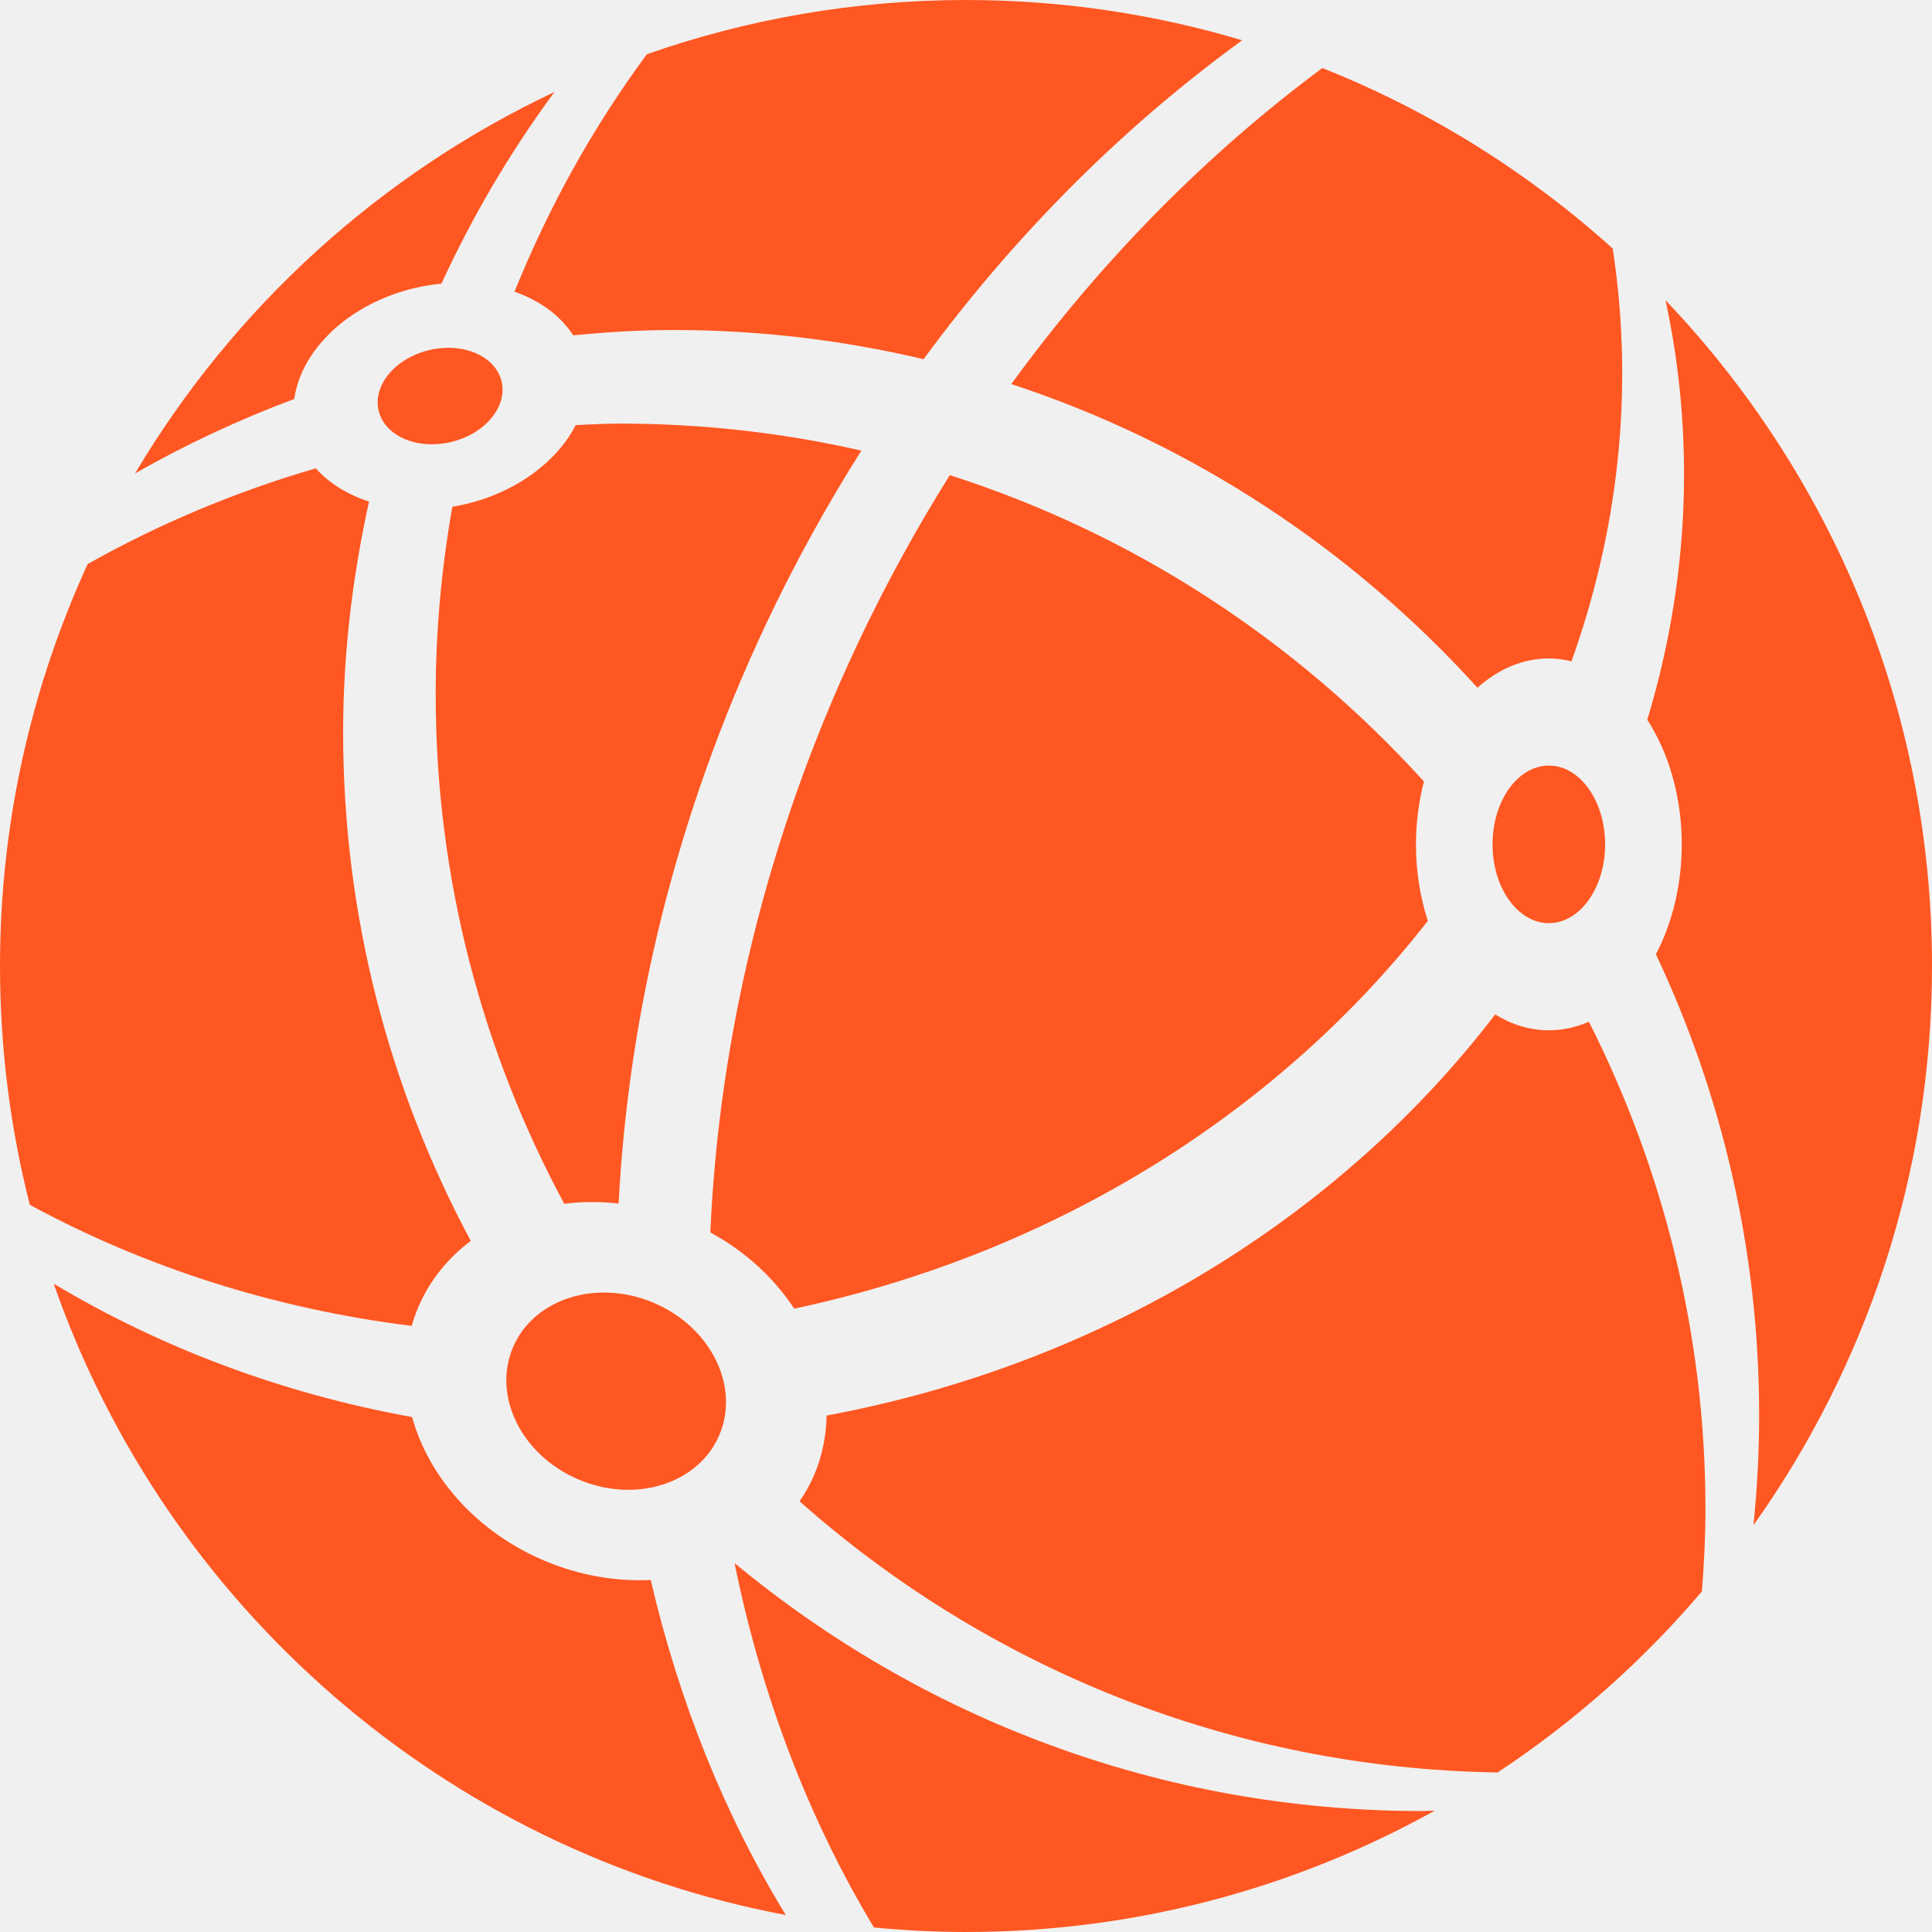
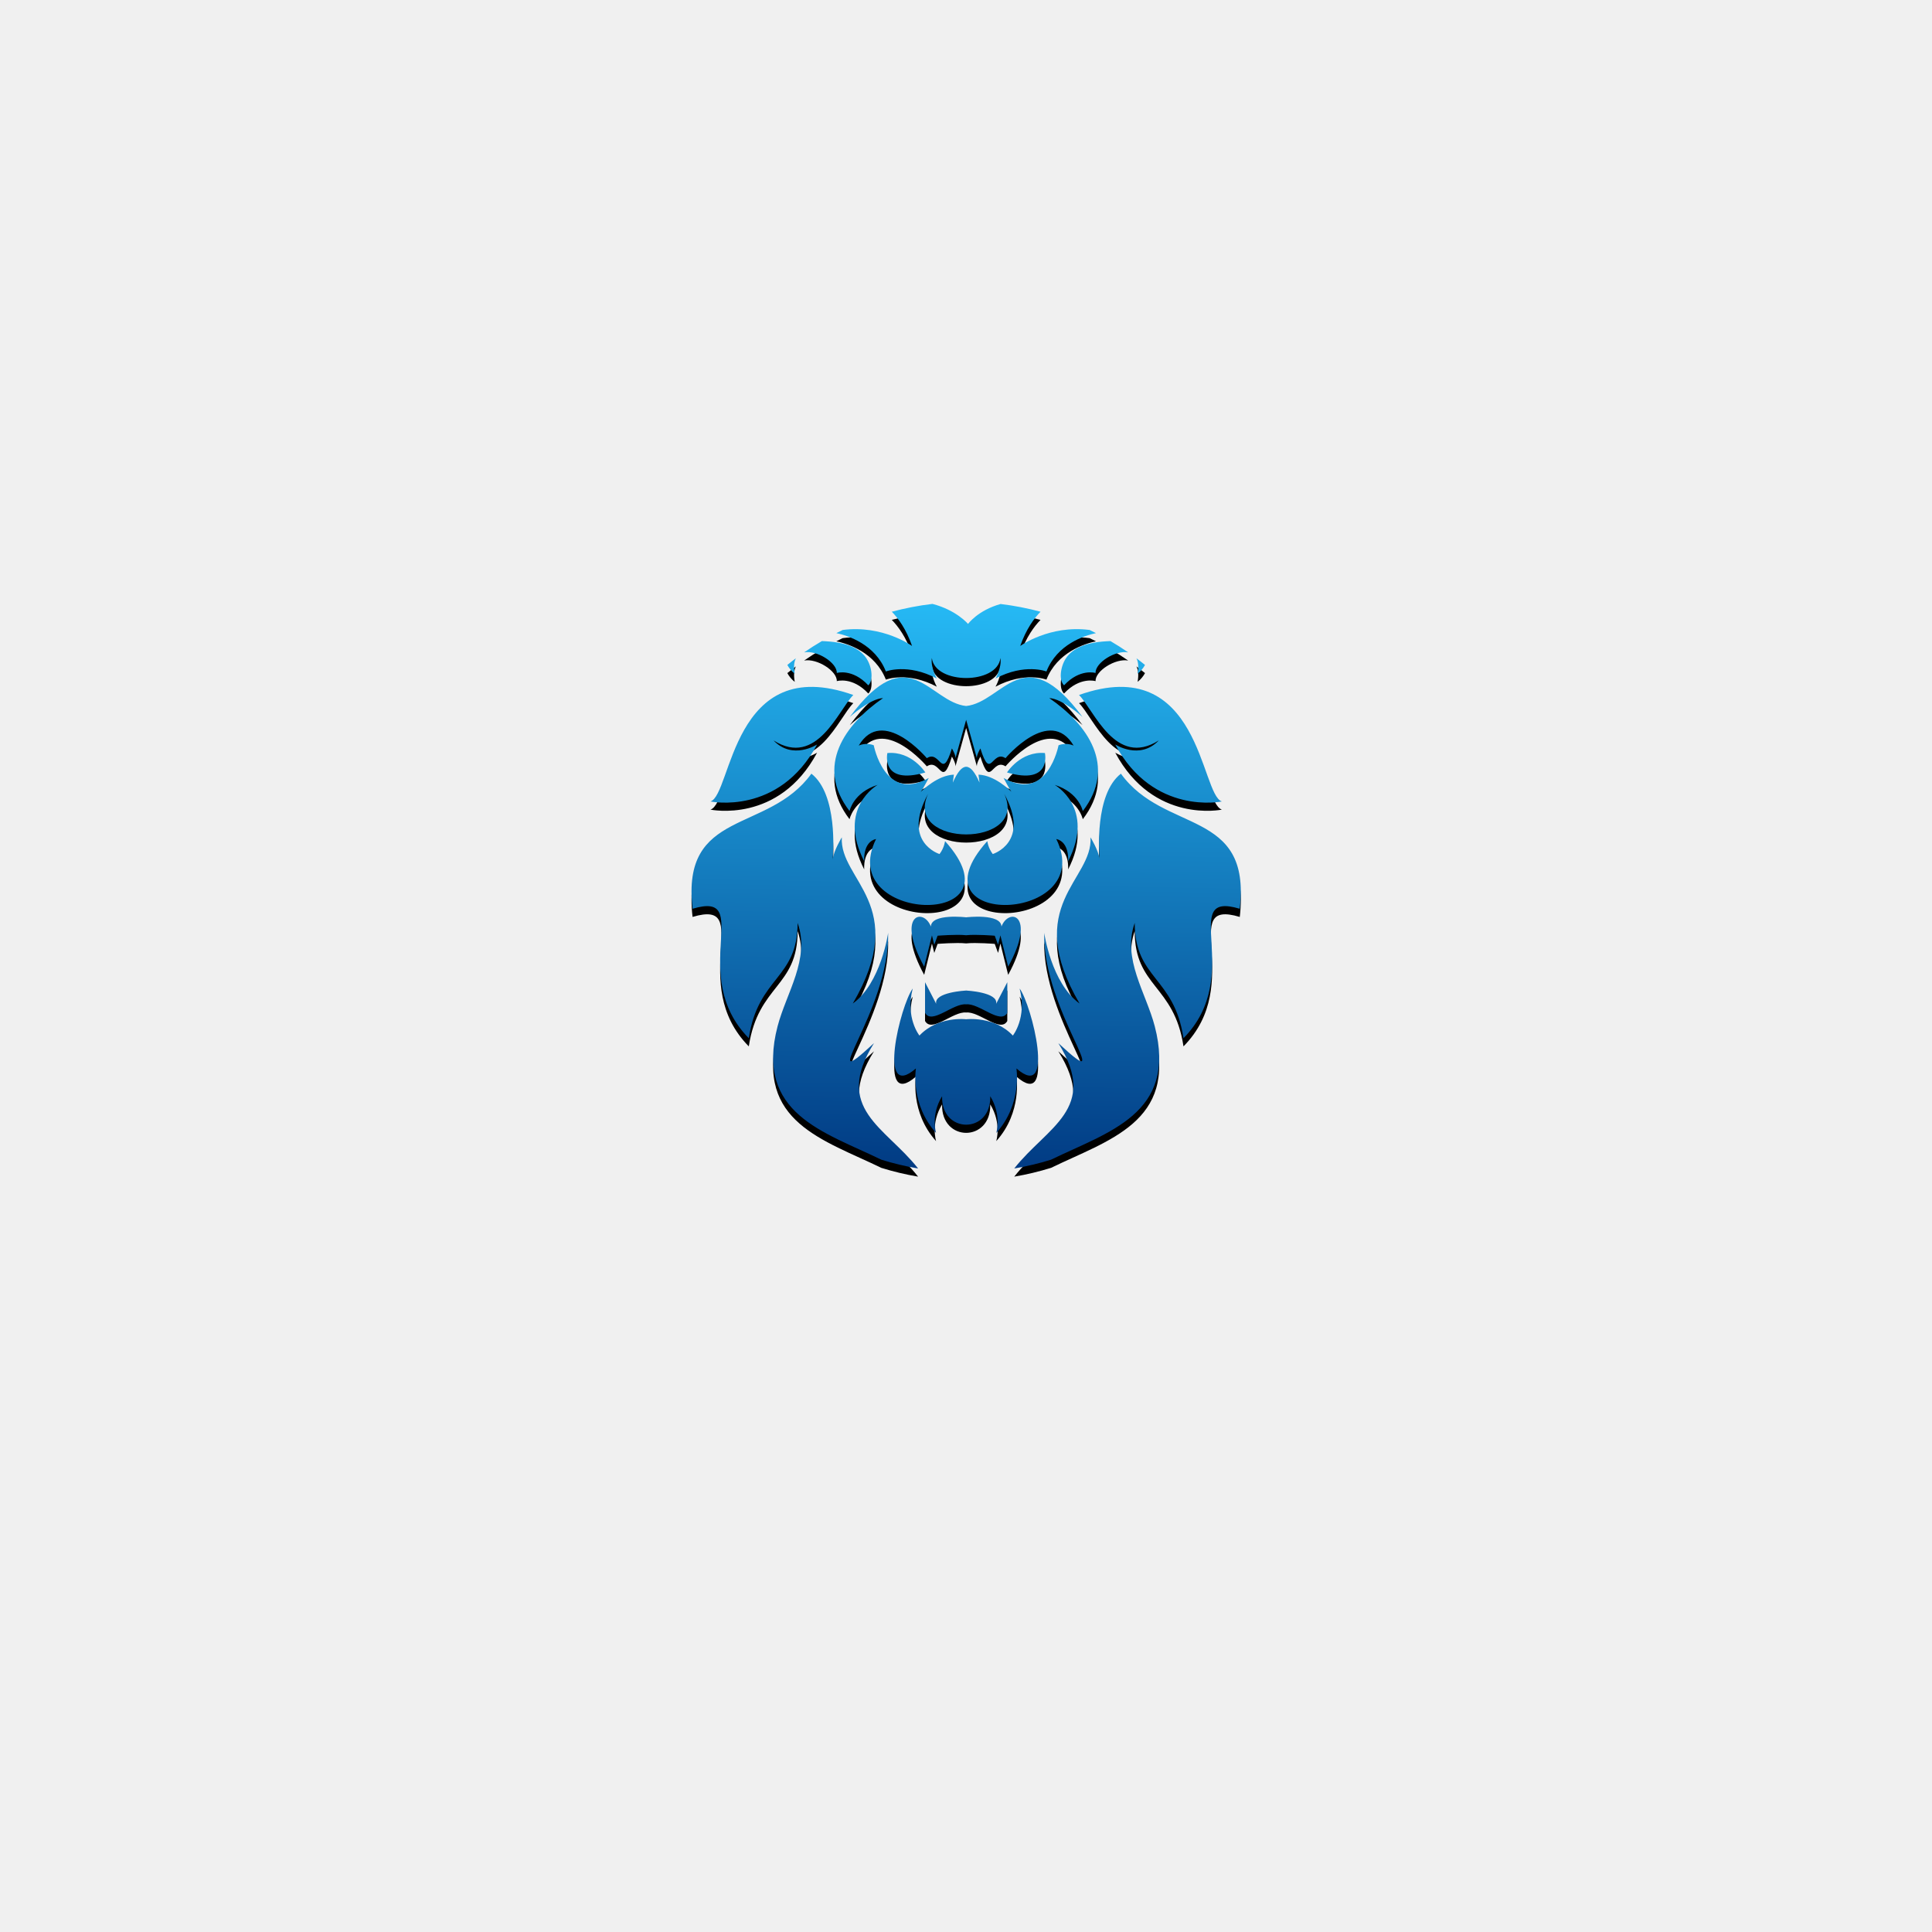
- <svg xmlns="http://www.w3.org/2000/svg" width="140" height="140" viewBox="0 0 140 140" fill="none">
-   <g clip-path="url(#clip0_109_2)">
-     <path d="M73.281 27.831C86.41 32.136 97.992 39.823 107.062 49.836C108.556 48.498 110.328 47.714 112.235 47.714C112.795 47.714 113.342 47.795 113.874 47.923C117.232 38.552 118.425 28.456 116.891 18.191C116.883 18.128 116.865 18.068 116.856 18.004C110.728 12.481 103.62 8.028 95.822 4.93C87.496 11.111 79.845 18.812 73.281 27.831Z" fill="#FF5722" />
-     <path d="M41.536 24.297C43.937 24.071 46.358 23.914 48.819 23.914C55.055 23.914 61.112 24.654 66.925 26.029C73.644 16.885 81.489 9.111 90.013 2.919C83.673 1.026 76.956 0 69.999 0C61.893 0 54.115 1.394 46.875 3.929C42.985 9.195 39.77 14.98 37.283 21.138C39.118 21.778 40.616 22.869 41.536 24.297Z" fill="#FF5722" />
-     <path d="M33.758 36.525C33.43 36.603 33.104 36.666 32.78 36.719C32.001 41.136 31.571 45.673 31.571 50.313C31.571 63.679 34.969 76.233 40.887 87.23C42.163 87.064 43.489 87.064 44.828 87.212C45.54 73.406 48.981 59.103 55.479 45.288C57.561 40.861 59.891 36.652 62.419 32.653C56.794 31.371 50.939 30.695 44.923 30.695C43.847 30.695 42.784 30.756 41.718 30.804C40.376 33.421 37.468 35.642 33.758 36.525Z" fill="#FF5722" />
-     <path d="M68.825 34.431C66.4 38.309 64.155 42.38 62.144 46.658C55.531 60.716 52.095 75.274 51.473 89.304C54.038 90.698 56.103 92.628 57.554 94.83C76.67 90.758 92.769 80.435 103.466 66.731C102.918 65.039 102.606 63.166 102.606 61.188C102.606 59.586 102.818 58.054 103.182 56.63C93.978 46.468 82.192 38.703 68.825 34.431Z" fill="#FF5722" />
-     <path d="M30.303 94.738C31.132 92.778 32.464 91.164 34.114 89.921C28.227 78.942 24.864 66.407 24.864 53.077C24.864 47.324 25.552 41.74 26.741 36.345C25.178 35.841 23.845 35.016 22.883 33.936C17.07 35.635 11.525 37.958 6.352 40.873C2.286 49.744 0 59.604 0 70.001C0 75.976 0.753 81.773 2.161 87.307C10.484 91.821 19.869 94.846 29.834 96.079C29.963 95.628 30.116 95.18 30.303 94.738Z" fill="#FF5722" />
-     <path d="M112.235 74.659C110.851 74.659 109.536 74.245 108.348 73.508C97.267 87.986 80.201 98.794 59.901 102.574C59.87 104.028 59.59 105.479 59.003 106.87C58.712 107.555 58.347 108.19 57.943 108.794C71.453 120.769 89.117 128.143 108.521 128.439C114.059 124.782 119.043 120.358 123.326 115.321C123.478 113.35 123.584 111.366 123.584 109.355C123.584 96.638 120.503 84.663 115.138 74.037C114.221 74.439 113.246 74.659 112.235 74.659Z" fill="#FF5722" />
-     <path d="M53.229 113.268C55.171 122.836 58.576 131.772 63.328 139.674C65.526 139.88 67.748 140 70.001 140C82.332 140 93.908 136.801 103.97 131.205C103.651 131.208 103.339 131.235 103.022 131.235C84.087 131.233 66.749 124.474 53.229 113.268Z" fill="#FF5722" />
-     <path d="M39.46 113.097C34.519 111.01 31.068 107.032 29.861 102.687C20.459 100.985 11.661 97.671 3.893 93.023C12.027 116.379 32.179 134.097 56.942 138.772C52.48 131.475 49.199 123.265 47.153 114.489C44.652 114.611 42.015 114.177 39.46 113.097Z" fill="#FF5722" />
-     <path d="M30.032 20.877C30.689 20.72 31.343 20.618 31.988 20.555C34.253 15.632 36.994 10.975 40.184 6.662C27.499 12.644 16.906 22.321 9.786 34.309C13.455 32.207 17.317 30.409 21.325 28.909C21.817 25.351 25.266 22.012 30.032 20.877Z" fill="#FF5722" />
-     <path d="M140 70.001C140 51.293 132.647 34.313 120.691 21.755C120.954 22.987 121.185 24.233 121.374 25.495C122.74 34.646 121.936 43.665 119.368 52.157C120.914 54.547 121.865 57.709 121.865 61.188C121.865 64.168 121.166 66.915 119.993 69.146C124.772 79.295 127.475 90.614 127.475 102.576C127.475 105.259 127.326 107.904 127.063 110.52C135.197 99.081 140 85.106 140 70.001Z" fill="#FF5722" />
-     <path d="M41.941 107.218C46.073 108.965 50.636 107.512 52.132 103.973C53.628 100.434 51.491 96.149 47.358 94.402C43.226 92.655 38.663 94.108 37.167 97.647C35.671 101.186 37.808 105.471 41.941 107.218Z" fill="#FF5722" />
-     <path d="M112.235 66.895C114.487 66.895 116.313 64.339 116.313 61.186C116.313 58.033 114.487 55.477 112.235 55.477C109.982 55.477 108.156 58.033 108.156 61.186C108.156 64.339 109.982 66.895 112.235 66.895Z" fill="#FF5722" />
-     <path d="M32.686 32.029C35.146 31.442 36.785 29.476 36.346 27.637C35.908 25.799 33.559 24.784 31.099 25.37C28.639 25.956 27 27.922 27.438 29.761C27.877 31.6 30.226 32.615 32.686 32.029Z" fill="#FF5722" />
+ <svg xmlns="http://www.w3.org/2000/svg" version="1.2" viewBox="0 0 4000 4000" width="200" height="200">
+   <defs>
+     <linearGradient id="g1" x1="1422.8" y1="2445.3" x2="1445.9" y2="1130.2" gradientUnits="userSpaceOnUse">
+       <stop offset="0" stop-color="#003780" />
+       <stop offset="1" stop-color="#29c5ff" />
+     </linearGradient>
+   </defs>
+   <style>
+ 		.s0 { fill: #000000 } 
+ 		.s1 { fill: url(#g1) } 
+ 	</style>
+   <g id="_Artboards_">
+ 	</g>
+   <g id="Layer 1">
+     <g id="&lt;Group&gt;">
+       <path id="&lt;Compound Path&gt;" fill-rule="evenodd" class="s0" d="m1921.8 1659.9c-55.7 101 23.4 125.2 23.4 125.2 9.9-12.9 11.4-26.8 11.4-26.8 165.1 183.5-228.9 170.5-142.8-4.4-28.2 6.6-24.5 46.2-24.5 46.2-57.1-110.6 27.8-158.2 27.8-158.2-50.5 15.8-58.2 54.2-58.2 54.2-71.7-93.2-9.3-179.8 69.4-233.9-27.9 1.4-68.9 39.1-68.9 39.1 121.9-164.8 164.6-30.6 240.9-22.7 76.4-7.9 119.1-142.1 240.9 22.7 0 0-41-37.7-68.8-39.1 78.6 54.1 141 140.7 69.4 233.9 0 0-7.7-38.4-58.2-54.2 0 0 84.9 47.6 27.8 158.2 0 0 3.7-39.6-24.5-46.2 86 174.9-307.9 187.9-142.8 4.4 0 0 1.5 13.9 11.3 26.8 0 0 79.1-24.2 23.5-125.2 53.3 112.8-210.4 112.8-157.1 0zm156-32.3c91.1 52 113.8-67.7 113.8-67.7 17.2-6.6 31.2 0.8 31.2 0.8-49.3-83.2-141 25.9-141 25.9-28.2-18.2-30.6 48.7-52-20.1 0 0-8 13.2-7.3 20.1l-22.2-79.4-22.1 79.4c0.7-6.9-7.4-20.1-7.4-20.1-21.3 68.8-23.8 1.9-51.9 20.1 0 0-91.7-109.1-141-25.9 0 0 13.9-7.4 31.1-0.8 0 0 22.7 119.7 113.9 67.7 0 0-13 24.5-16.6 29 3.8-3.9 35.1-34.6 68.6-35.9l-2.2 16.5c19.1-43.7 36.2-43.7 55.3 0l-2.2-16.5c33.4 1.3 64.4 31.6 68.2 35.5-3.6-4.5-16.2-28.6-16.2-28.6zm7.1-11.4c0 0 28-44.7 78.5-40.2 0 0 14.8 67.2-78.5 40.2zm-84.6 337c-19.9-2.2-59.1 1-59.1 1l-6.9 18.7-4.8-19.4-16.1 64.8c-59.3-108.7-1.4-122.8 13.9-83.1 0.7-27.8 73-19.1 73-19.1 0 0 72.3-8.7 73.1 19.1 15.2-39.7 73.2-25.6 13.9 83.1l-16.1-64.8-4.8 19.4-6.9-18.7c0 0-39.2-3.2-59.2-1zm0 143.1c-26.9-2.9-71.2 43-85.1 17.5v-63.3l23.1 44.7c-5.2-24.2 62-27.5 62-27.5 0 0 67.2 3.3 62.1 27.5l23.1-44.7v63.3c-14 25.5-58.2-20.4-85.2-17.5zm-49.8 190.2c-24.2 39.5-12.4 76.1-12.4 76.1-54.2-60-41.8-133.6-41.8-133.6-81.3 70.5-32.3-130.5-6.6-165.5-15.8 60.6 13.9 97.4 13.9 97.4 38.8-41 96.7-33.7 96.7-33.7 0 0 57.9-7.3 96.7 33.7 0 0 29.7-36.8 14-97.4 25.7 35 74.7 236-6.6 165.5 0 0 12.4 73.6-41.8 133.6 0 0 11.7-36.6-12.4-76.1 2.2 78.6-101.9 78.6-99.7 0zm-258.8-728.2c-79.1 147.9-220.8 117.9-220.8 117.9 44.3-13.3 44.3-309.9 295.8-220.4-30.8 30.8-75.3 151-165.1 94.1 39.2 41.3 90.1 8.4 90.1 8.4zm707.4-8.4c-89.8 56.9-134.3-63.3-165.1-94.1 251.5-89.5 251.4 207.1 295.8 220.4 0 0-141.7 30-220.8-117.9 0 0 50.9 32.9 90.1-8.4zm-734.2-182.3q17.8-12.4 36.7-23.4c43.9 1.5 91.8 11.3 101.6 59 2 10.2 2.5 25.2-5.5 32.6-33-35.5-65.2-25.6-65.2-25.6 0.8-21.2-41.2-47.6-67.6-42.6zm-34.8 26q8.7-7.1 17.7-13.8c-3.7 7.1-5 17.4-2.4 31.9-6.9-5.4-11.8-11.7-15.3-18.1zm270.7 1042.5c-26-4.4-51.5-10.5-76.2-18.2-117.6-57.4-262.1-94.9-214.7-276.1 18.2-69.8 67.7-139.2 41.5-214.1 0 116.6-81.7 110.7-101.1 238.7-128.8-130.6 13.1-306.8-116.4-268-24.1-207.7 156-155 246-279.7 54.8 42.9 45.2 164.8 44.1 177.6 2-18.3 18.9-45.8 18.9-45.8-5.4 88.8 142.1 140 22.7 344.1 58.6-42.4 73.2-146.4 73.2-146.4 3.9 161.1-157.4 346.9-29.3 228.4-85.1 135.8 23.6 173.4 91.3 259.5zm275.3-18.2c-24.8 7.7-50.2 13.8-76.2 18.2 67.6-86.1 176.3-123.7 91.3-259.5 128.1 118.5-33.2-67.3-29.3-228.4 0 0 14.6 104 73.2 146.4-119.5-204.1 28.1-255.3 22.7-344.1 0 0 16.9 27.5 18.9 45.8-1.2-12.8-10.8-134.7 44-177.6 90.1 124.7 270.1 72 246.1 279.7-129.5-38.8 12.3 137.4-116.5 268-19.4-128-101-122.1-101-238.7-26.2 74.9 23.3 144.3 41.5 214.1 47.3 181.2-97.1 218.7-214.7 276.1zm176.8-1038.1q9 6.7 17.7 13.8c-3.5 6.4-8.4 12.7-15.3 18.1 2.5-14.5 1.3-24.8-2.4-31.9zm-53.8-35.6q18.8 11 36.7 23.4c-26.4-5-68.4 21.4-67.6 42.6 0 0-32.2-9.9-65.2 25.6-8-7.4-7.6-22.4-5.5-32.6 9.7-47.7 57.6-57.5 101.6-59zm-227.5-76.8c28.2 3.4 55.8 8.8 82.7 16-13.1 13.4-29.7 35.8-42 70.9 0 0 60.6-44 143.7-33.1q6.6 3.1 13.1 6.5c-23.9 5.1-80.3 22.9-102.6 79.4 0 0-44.7-17.6-105.4 14.6 0 0 13.2-22.7 10.2-42.5-6.5 55.3-135.4 55.3-142 0-2.9 19.8 10.3 42.5 10.3 42.5-60.8-32.2-105.5-14.6-105.5-14.6-22.2-56.5-78.7-74.3-102.5-79.4q6.5-3.4 13-6.5c83.1-10.9 143.7 33.1 143.7 33.1-12.2-35.1-28.8-57.5-41.9-70.9 27.3-7.3 55.4-12.8 84.2-16.2 50 13.1 73.6 41.5 73.6 41.5 0 0 20.2-28.1 67.4-41.3zm-234.4 308.6c50.6-4.5 78.6 40.2 78.6 40.2-93.3 27-78.6-40.2-78.6-40.2z" />
+       <g id="&lt;Clip Group&gt;">
+         <path id="&lt;Path&gt;" fill-rule="evenodd" class="s1" d="m1921.8 1643c-55.7 101 23.4 125.2 23.4 125.2 9.9-12.9 11.4-26.8 11.4-26.8 165.1 183.5-228.9 170.5-142.8-4.4-28.2 6.6-24.5 46.2-24.5 46.2-57.1-110.6 27.8-158.2 27.8-158.2-50.5 15.8-58.2 54.2-58.2 54.2-71.7-93.2-9.3-179.8 69.4-233.9-27.9 1.4-68.9 39.1-68.9 39.1 121.9-164.8 164.6-30.6 240.9-22.7 76.4-7.9 119.1-142.1 240.9 22.7 0 0-41-37.7-68.8-39.1 78.6 54.1 141 140.7 69.4 233.9 0 0-7.7-38.4-58.2-54.2 0 0 84.9 47.6 27.8 158.2 0 0 3.7-39.6-24.5-46.2 86 174.9-307.9 187.9-142.8 4.4 0 0 1.5 13.9 11.3 26.8 0 0 79.1-24.2 23.5-125.2 53.3 112.8-210.4 112.8-157.1 0zm156-32.3c91.1 52 113.8-67.7 113.8-67.7 17.2-6.6 31.2 0.7 31.2 0.7-49.3-83.1-141 26-141 26-28.2-18.2-30.6 48.7-52-20.1 0 0-8 13.2-7.3 20.1l-22.2-79.4-22.1 79.4c0.7-6.9-7.4-20.1-7.4-20.1-21.3 68.8-23.8 1.9-51.9 20.1 0 0-91.7-109.1-141-26 0 0 13.9-7.3 31.1-0.7 0 0 22.7 119.7 113.9 67.7 0 0-13 24.5-16.6 29 3.8-4 35.1-34.6 68.6-35.9l-2.2 16.5c19.1-43.7 36.2-43.7 55.3 0l-2.2-16.5c33.4 1.3 64.4 31.6 68.2 35.5-3.6-4.5-16.2-28.6-16.2-28.6zm7.1-11.4c0 0 28-44.7 78.5-40.2 0 0 14.8 67.2-78.5 40.2zm-84.6 337c-19.9-2.2-59.1 1-59.1 1l-6.9 18.7-4.8-19.4-16.1 64.8c-59.3-108.7-1.4-122.8 13.9-83.1 0.7-27.8 73-19.1 73-19.1 0 0 72.3-8.7 73.1 19.1 15.2-39.7 73.2-25.6 13.9 83.1l-16.1-64.8-4.8 19.4-6.9-18.7c0 0-39.2-3.2-59.2-1zm0 143.1c-26.9-2.9-71.2 43-85.1 17.5v-63.3l23.1 44.7c-5.2-24.2 62-27.5 62-27.5 0 0 67.2 3.3 62.1 27.5l23.1-44.7v63.3c-14 25.5-58.2-20.4-85.2-17.5zm-49.8 190.2c-24.2 39.5-12.4 76.1-12.4 76.1-54.2-60-41.8-133.6-41.8-133.6-81.3 70.5-32.3-130.5-6.6-165.5-15.8 60.6 13.9 97.4 13.9 97.4 38.8-41 96.7-33.7 96.7-33.7 0 0 57.9-7.3 96.7 33.7 0 0 29.7-36.8 14-97.4 25.7 35 74.7 236-6.6 165.5 0 0 12.4 73.6-41.8 133.6 0 0 11.7-36.6-12.4-76.1 2.2 78.6-101.9 78.6-99.7 0zm-258.8-728.2c-79.1 147.9-220.8 117.9-220.8 117.9 44.3-13.3 44.3-309.9 295.8-220.4-30.8 30.8-75.3 151-165.1 94.1 39.2 41.3 90.1 8.4 90.1 8.4zm707.4-8.4c-89.8 56.9-134.3-63.3-165.1-94.1 251.5-89.5 251.4 207.1 295.8 220.4 0 0-141.7 30-220.8-117.9 0 0 50.9 32.9 90.1-8.4zm-734.2-182.3q17.8-12.4 36.7-23.4c43.9 1.5 91.8 11.3 101.6 59 2 10.2 2.5 25.2-5.5 32.6-33-35.5-65.2-25.6-65.2-25.6 0.8-21.2-41.2-47.7-67.6-42.6zm-34.8 26q8.7-7.1 17.7-13.8c-3.7 7.1-5 17.4-2.4 31.9-6.9-5.5-11.8-11.7-15.3-18.1zm270.7 1042.5c-26-4.4-51.5-10.5-76.2-18.2-117.6-57.4-262.1-94.9-214.7-276.2 18.2-69.7 67.7-139.2 41.5-214 0 116.6-81.7 110.7-101.1 238.7-128.8-130.6 13.1-306.8-116.4-268-24.1-207.7 156-155 246-279.7 54.8 42.9 45.2 164.8 44.1 177.6 2-18.3 18.9-45.8 18.9-45.8-5.4 88.8 142.1 140 22.7 344.1 58.6-42.4 73.2-146.4 73.2-146.4 3.9 161.1-157.4 346.9-29.3 228.4-85.1 135.8 23.6 173.4 91.3 259.5zm275.3-18.2c-24.8 7.7-50.2 13.8-76.2 18.2 67.6-86.1 176.3-123.7 91.3-259.5 128.1 118.5-33.2-67.3-29.3-228.4 0 0 14.6 104 73.2 146.4-119.5-204.1 28.1-255.3 22.7-344.1 0 0 16.9 27.5 18.9 45.8-1.2-12.8-10.8-134.7 44-177.6 90.1 124.7 270.1 72 246.1 279.7-129.5-38.8 12.3 137.4-116.5 268-19.4-128-101-122.1-101-238.7-26.2 74.8 23.3 144.3 41.5 214 47.3 181.3-97.1 218.8-214.7 276.2zm176.8-1038.1q9 6.7 17.7 13.8c-3.5 6.4-8.4 12.6-15.3 18.1 2.5-14.5 1.3-24.8-2.4-31.9zm-53.8-35.6q18.8 11 36.7 23.4c-26.4-5-68.4 21.4-67.6 42.6 0 0-32.2-9.9-65.2 25.6-8-7.4-7.6-22.4-5.5-32.6 9.7-47.7 57.6-57.5 101.6-59zm-227.5-76.8c28.2 3.4 55.8 8.8 82.7 16-13.1 13.4-29.7 35.8-42 70.9 0 0 60.6-44 143.7-33.1q6.6 3.1 13.1 6.5c-23.9 5.1-80.3 22.9-102.6 79.4 0 0-44.7-17.6-105.4 14.6 0 0 13.2-22.7 10.2-42.5-6.5 55.3-135.4 55.3-142 0-2.9 19.8 10.3 42.5 10.3 42.5-60.8-32.2-105.5-14.6-105.5-14.6-22.2-56.5-78.7-74.3-102.5-79.4q6.5-3.4 13-6.5c83.1-10.9 143.7 33.1 143.7 33.1-12.2-35.1-28.8-57.5-41.9-70.9 27.3-7.3 55.4-12.8 84.2-16.2 50 13.1 73.6 41.5 73.6 41.5 0 0 20.2-28.1 67.4-41.3zm-234.4 308.6c50.6-4.5 78.6 40.2 78.6 40.2-93.3 27-78.6-40.2-78.6-40.2z" />
+       </g>
+     </g>
  </g>
-   <defs>
-     <clipPath id="clip0_109_2">
-       <rect width="140" height="140" fill="white" />
-     </clipPath>
-   </defs>
</svg>
